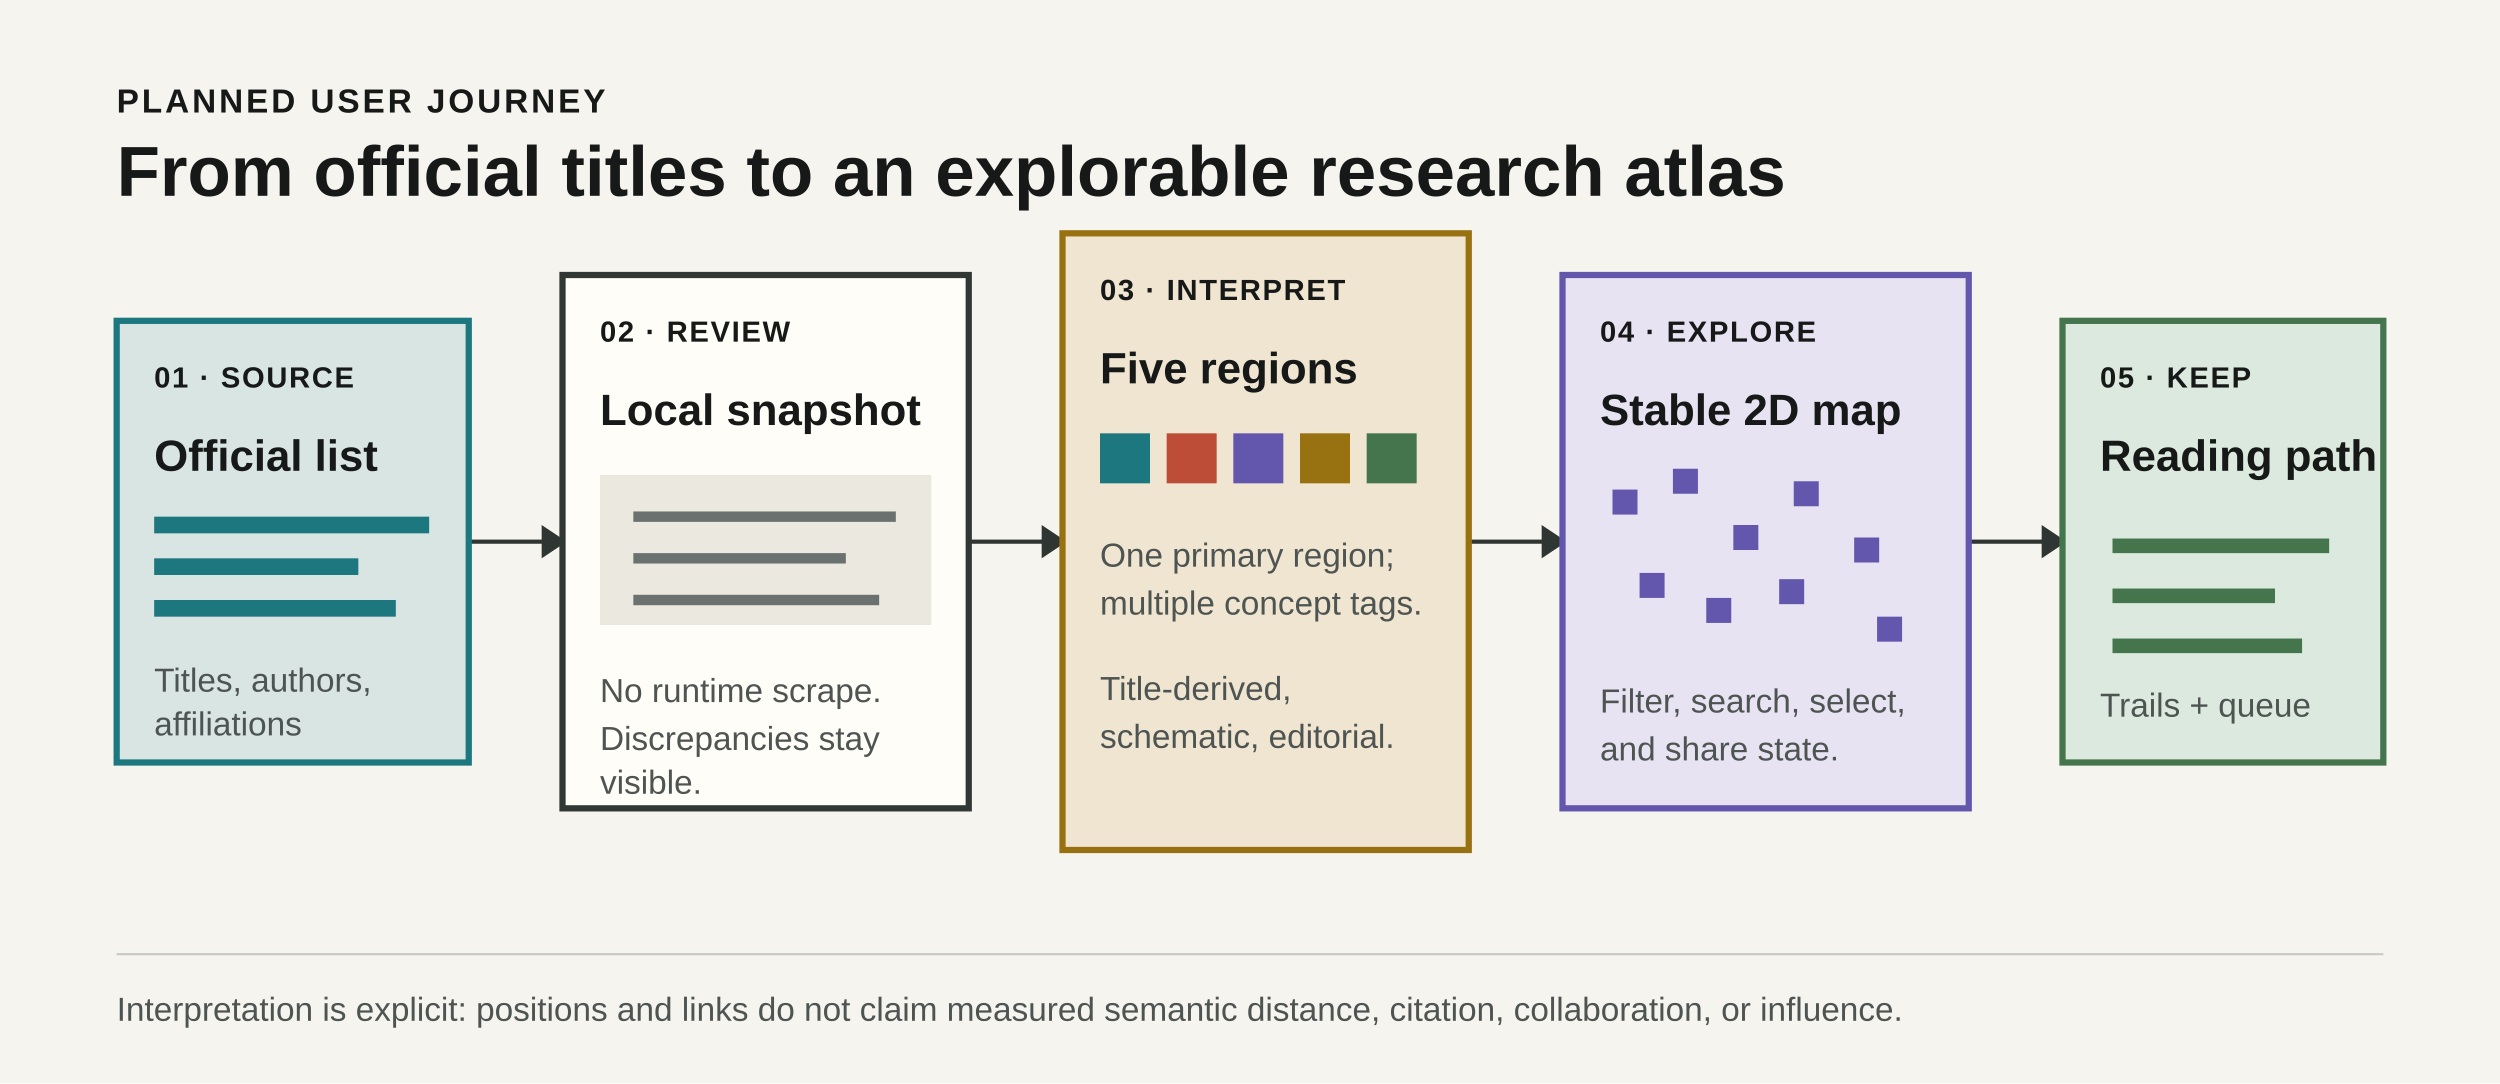
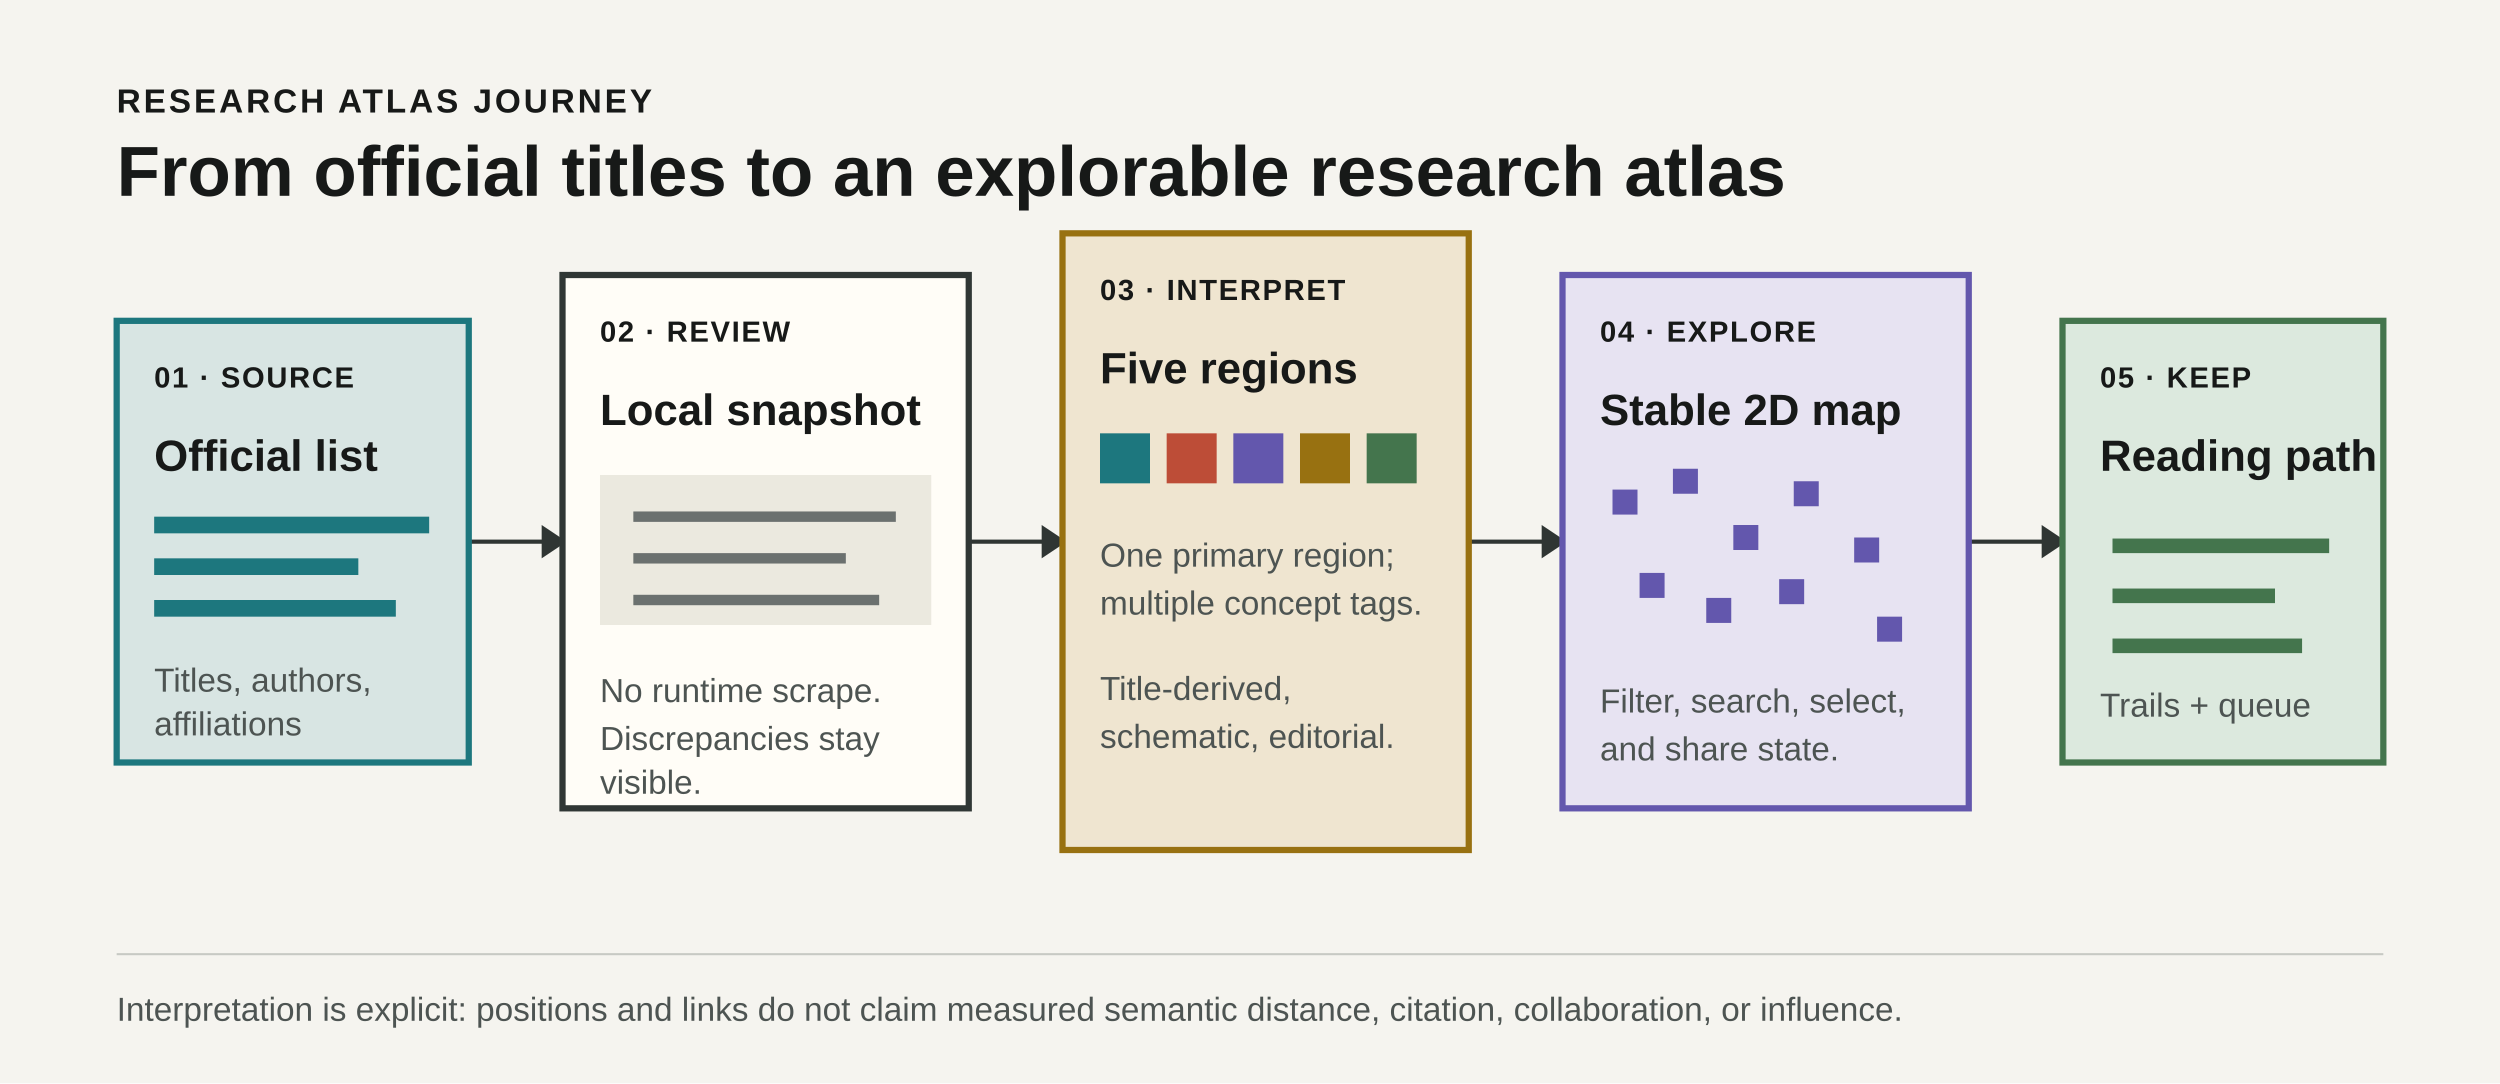
<svg xmlns="http://www.w3.org/2000/svg" width="1200" height="520" viewBox="0 0 1200 520" role="img" aria-labelledby="title desc">
  <rect width="1200" height="520" fill="#f5f4ef" />
  <style>
    text { fill:#171918; font-family:Arial,Helvetica,sans-serif }
    .eyebrow { font-size:16px; font-weight:700; letter-spacing:1.4px }
    .title { font-size:34px; font-weight:700 }
    .stage { font-size:21px; font-weight:700 }
    .body { font-size:16px; fill:#4d5452 }
    .meta { font-size:14px; font-weight:700; letter-spacing:.8px }
    .line { stroke:#2f3533; stroke-width:2; fill:none }
  </style>
-   <text class="eyebrow" x="56" y="54">PLANNED USER JOURNEY</text>
+   <text class="eyebrow" x="56" y="54">RESEARCH ATLAS JOURNEY</text>
  <text class="title" x="56" y="94">From official titles to an explorable research atlas</text>
  <path class="line" d="M225 260H270M465 260H510M705 260H750M945 260H990" />
  <path d="M260 252l12 8-12 8" fill="#2f3533" />
  <path d="M500 252l12 8-12 8" fill="#2f3533" />
  <path d="M740 252l12 8-12 8" fill="#2f3533" />
  <path d="M980 252l12 8-12 8" fill="#2f3533" />
  <g transform="translate(56 154)">
    <rect width="169" height="212" fill="#d8e5e3" stroke="#1d777e" stroke-width="3" />
    <text class="meta" x="18" y="32">01 · SOURCE</text>
    <text class="stage" x="18" y="72">Official list</text>
    <path d="M18 98h132M18 118h98M18 138h116" stroke="#1d777e" stroke-width="8" />
    <text class="body" x="18" y="178">Titles, authors,</text>
    <text class="body" x="18" y="199">affiliations</text>
  </g>
  <g transform="translate(270 132)">
    <rect width="195" height="256" fill="#fffdf7" stroke="#303735" stroke-width="3" />
    <text class="meta" x="18" y="32">02 · REVIEW</text>
    <text class="stage" x="18" y="72">Local snapshot</text>
    <rect x="18" y="96" width="159" height="72" fill="#ebe9df" />
    <path d="M34 116h126M34 136h102M34 156h118" stroke="#6b716f" stroke-width="5" />
    <text class="body" x="18" y="205">No runtime scrape.</text>
    <text class="body" x="18" y="228">Discrepancies stay</text>
    <text class="body" x="18" y="249">visible.</text>
  </g>
  <g transform="translate(510 112)">
    <rect width="195" height="296" fill="#efe5d0" stroke="#987111" stroke-width="3" />
    <text class="meta" x="18" y="32">03 · INTERPRET</text>
    <text class="stage" x="18" y="72">Five regions</text>
    <rect x="18" y="96" width="24" height="24" fill="#1d777e" />
    <rect x="50" y="96" width="24" height="24" fill="#bd4d37" />
    <rect x="82" y="96" width="24" height="24" fill="#6357ad" />
    <rect x="114" y="96" width="24" height="24" fill="#987111" />
    <rect x="146" y="96" width="24" height="24" fill="#44754d" />
    <text class="body" x="18" y="160">One primary region;</text>
    <text class="body" x="18" y="183">multiple concept tags.</text>
    <text class="body" x="18" y="224">Title-derived,</text>
    <text class="body" x="18" y="247">schematic, editorial.</text>
  </g>
  <g transform="translate(750 132)">
    <rect width="195" height="256" fill="#e7e3f2" stroke="#6357ad" stroke-width="3" />
    <text class="meta" x="18" y="32">04 · EXPLORE</text>
    <text class="stage" x="18" y="72">Stable 2D map</text>
    <g fill="#6357ad">
      <rect x="24" y="103" width="12" height="12" />
      <rect x="53" y="93" width="12" height="12" />
      <rect x="82" y="120" width="12" height="12" />
      <rect x="111" y="99" width="12" height="12" />
      <rect x="140" y="126" width="12" height="12" />
      <rect x="37" y="143" width="12" height="12" />
      <rect x="69" y="155" width="12" height="12" />
      <rect x="104" y="146" width="12" height="12" />
      <rect x="151" y="164" width="12" height="12" />
    </g>
    <text class="body" x="18" y="210">Filter, search, select,</text>
    <text class="body" x="18" y="233">and share state.</text>
  </g>
  <g transform="translate(990 154)">
    <rect width="154" height="212" fill="#dce9de" stroke="#44754d" stroke-width="3" />
    <text class="meta" x="18" y="32">05 · KEEP</text>
    <text class="stage" x="18" y="72">Reading path</text>
    <path d="M24 108h104M24 132h78M24 156h91" stroke="#44754d" stroke-width="7" />
    <text class="body" x="18" y="190">Trails + queue</text>
  </g>
  <path d="M56 458H1144" stroke="#c7c9c4" />
  <text class="body" x="56" y="490">Interpretation is explicit: positions and links do not claim measured semantic distance, citation, collaboration, or influence.</text>
</svg>
